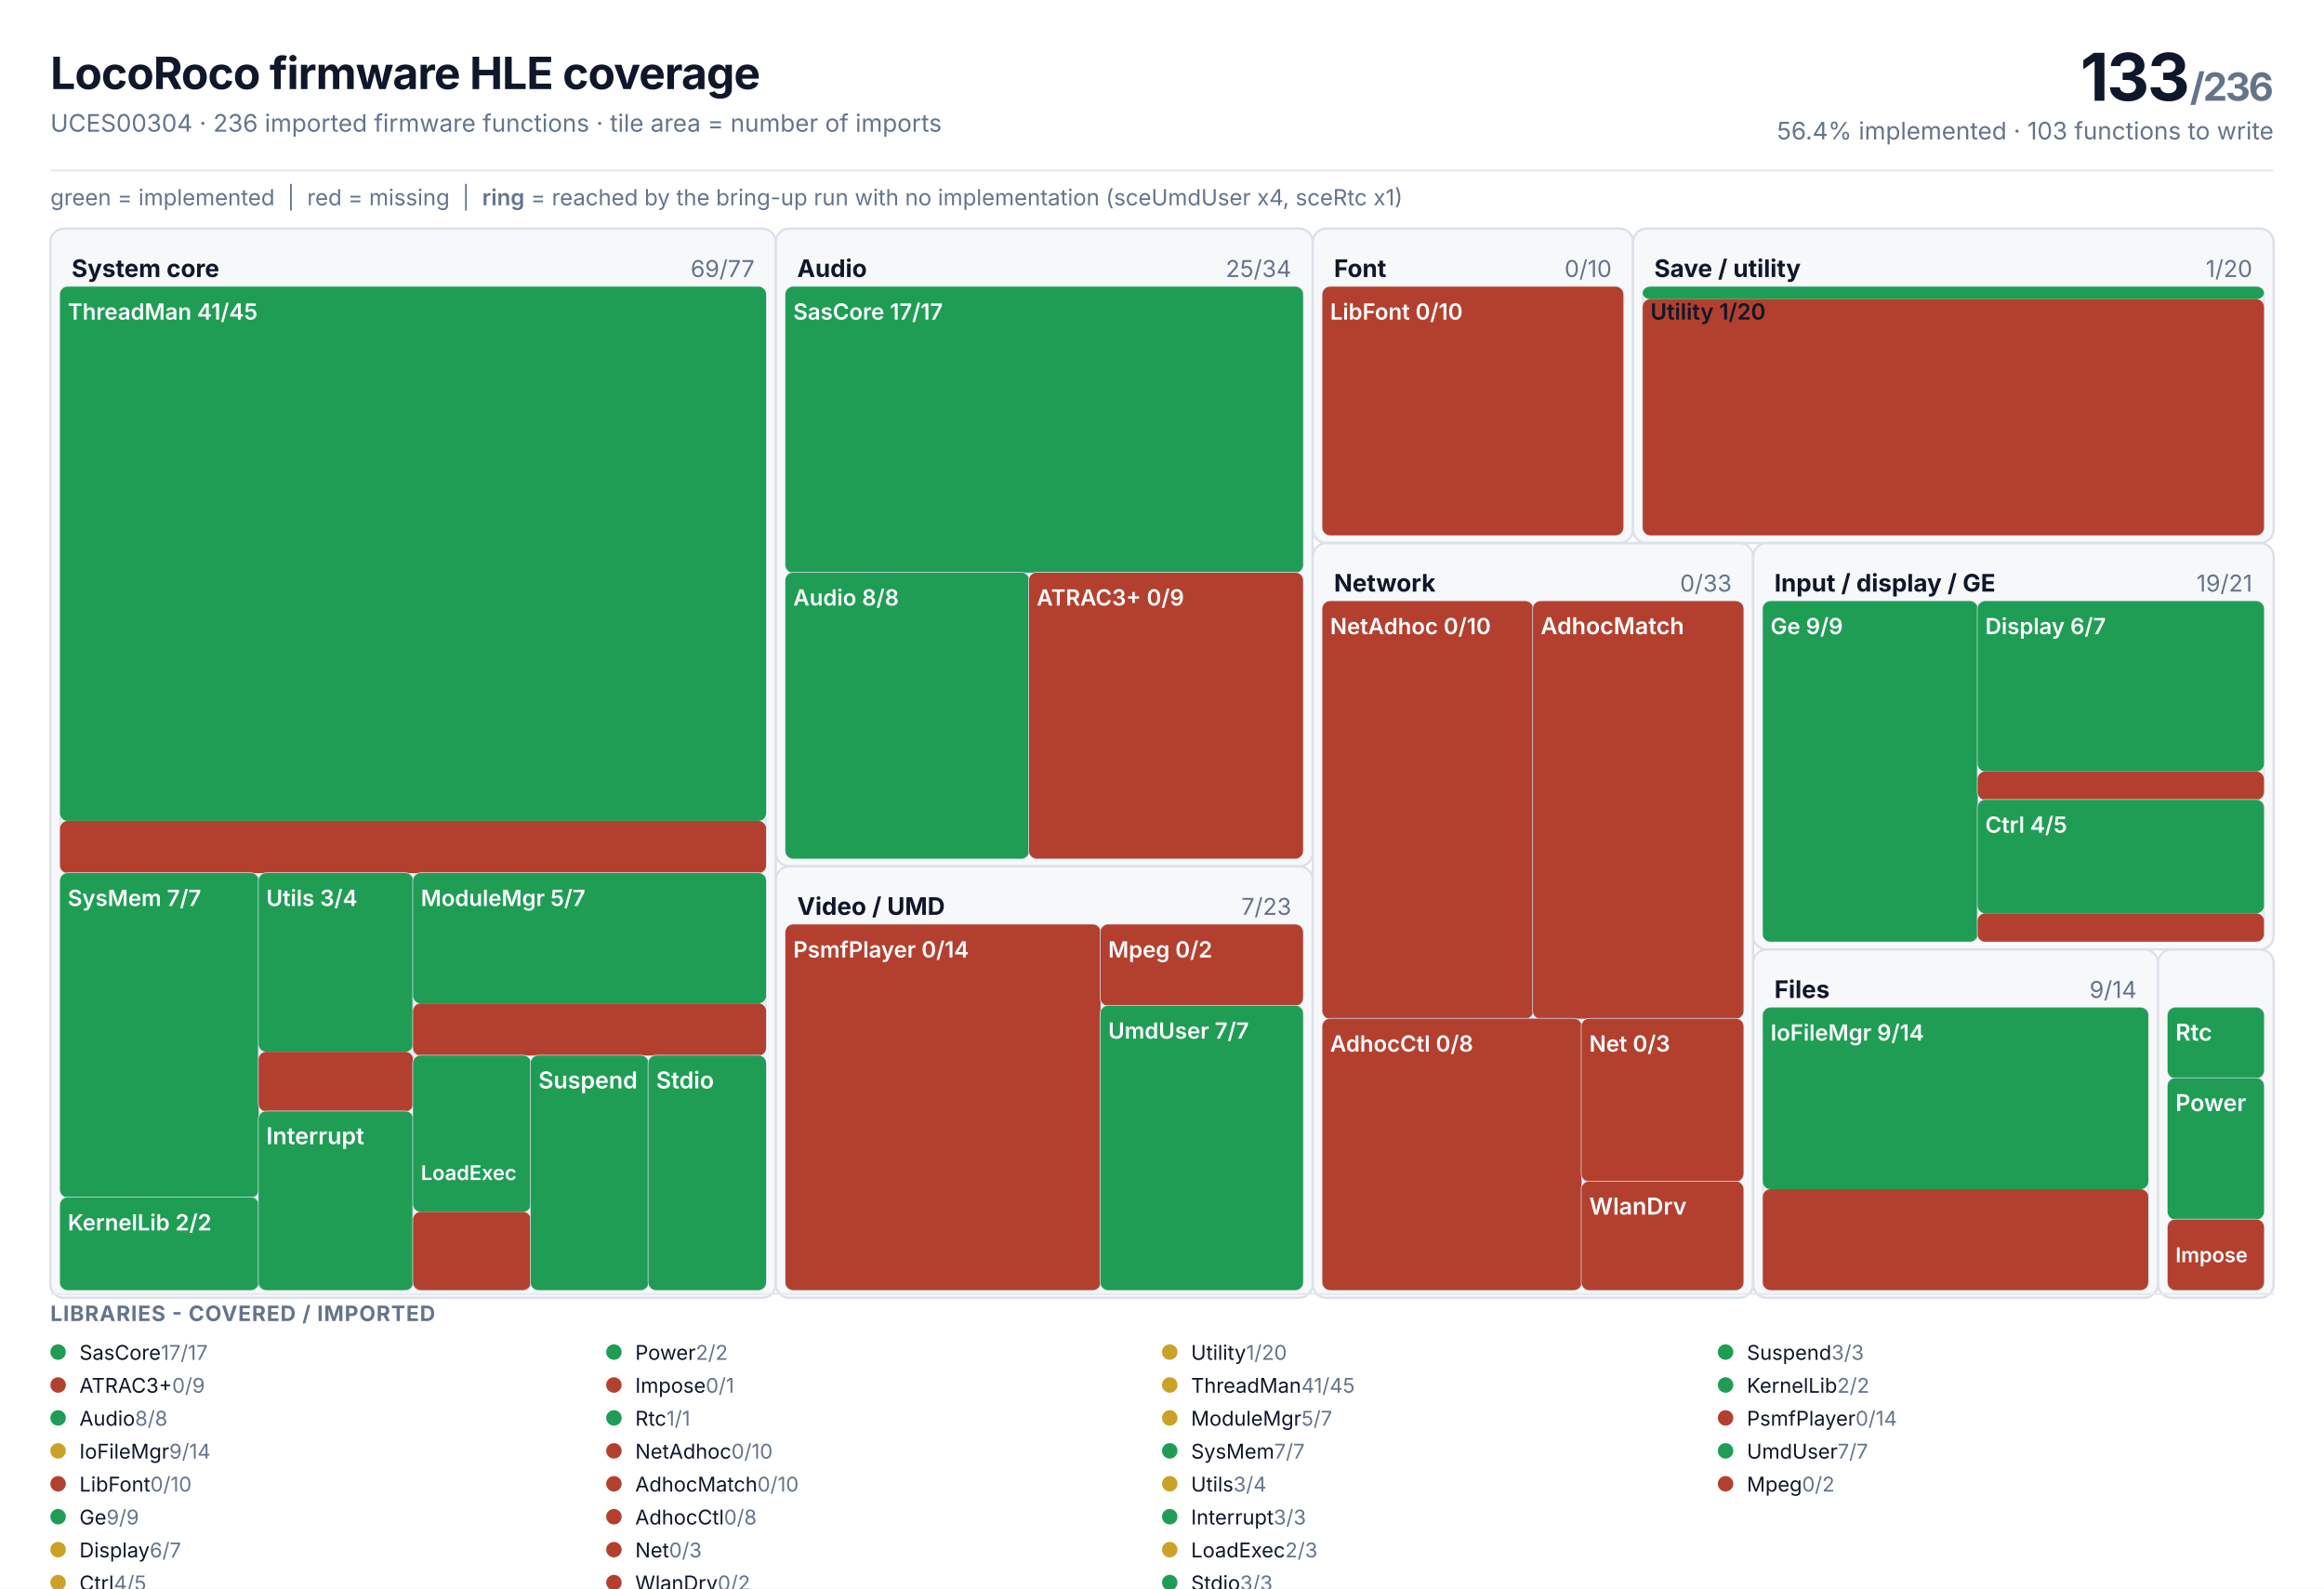
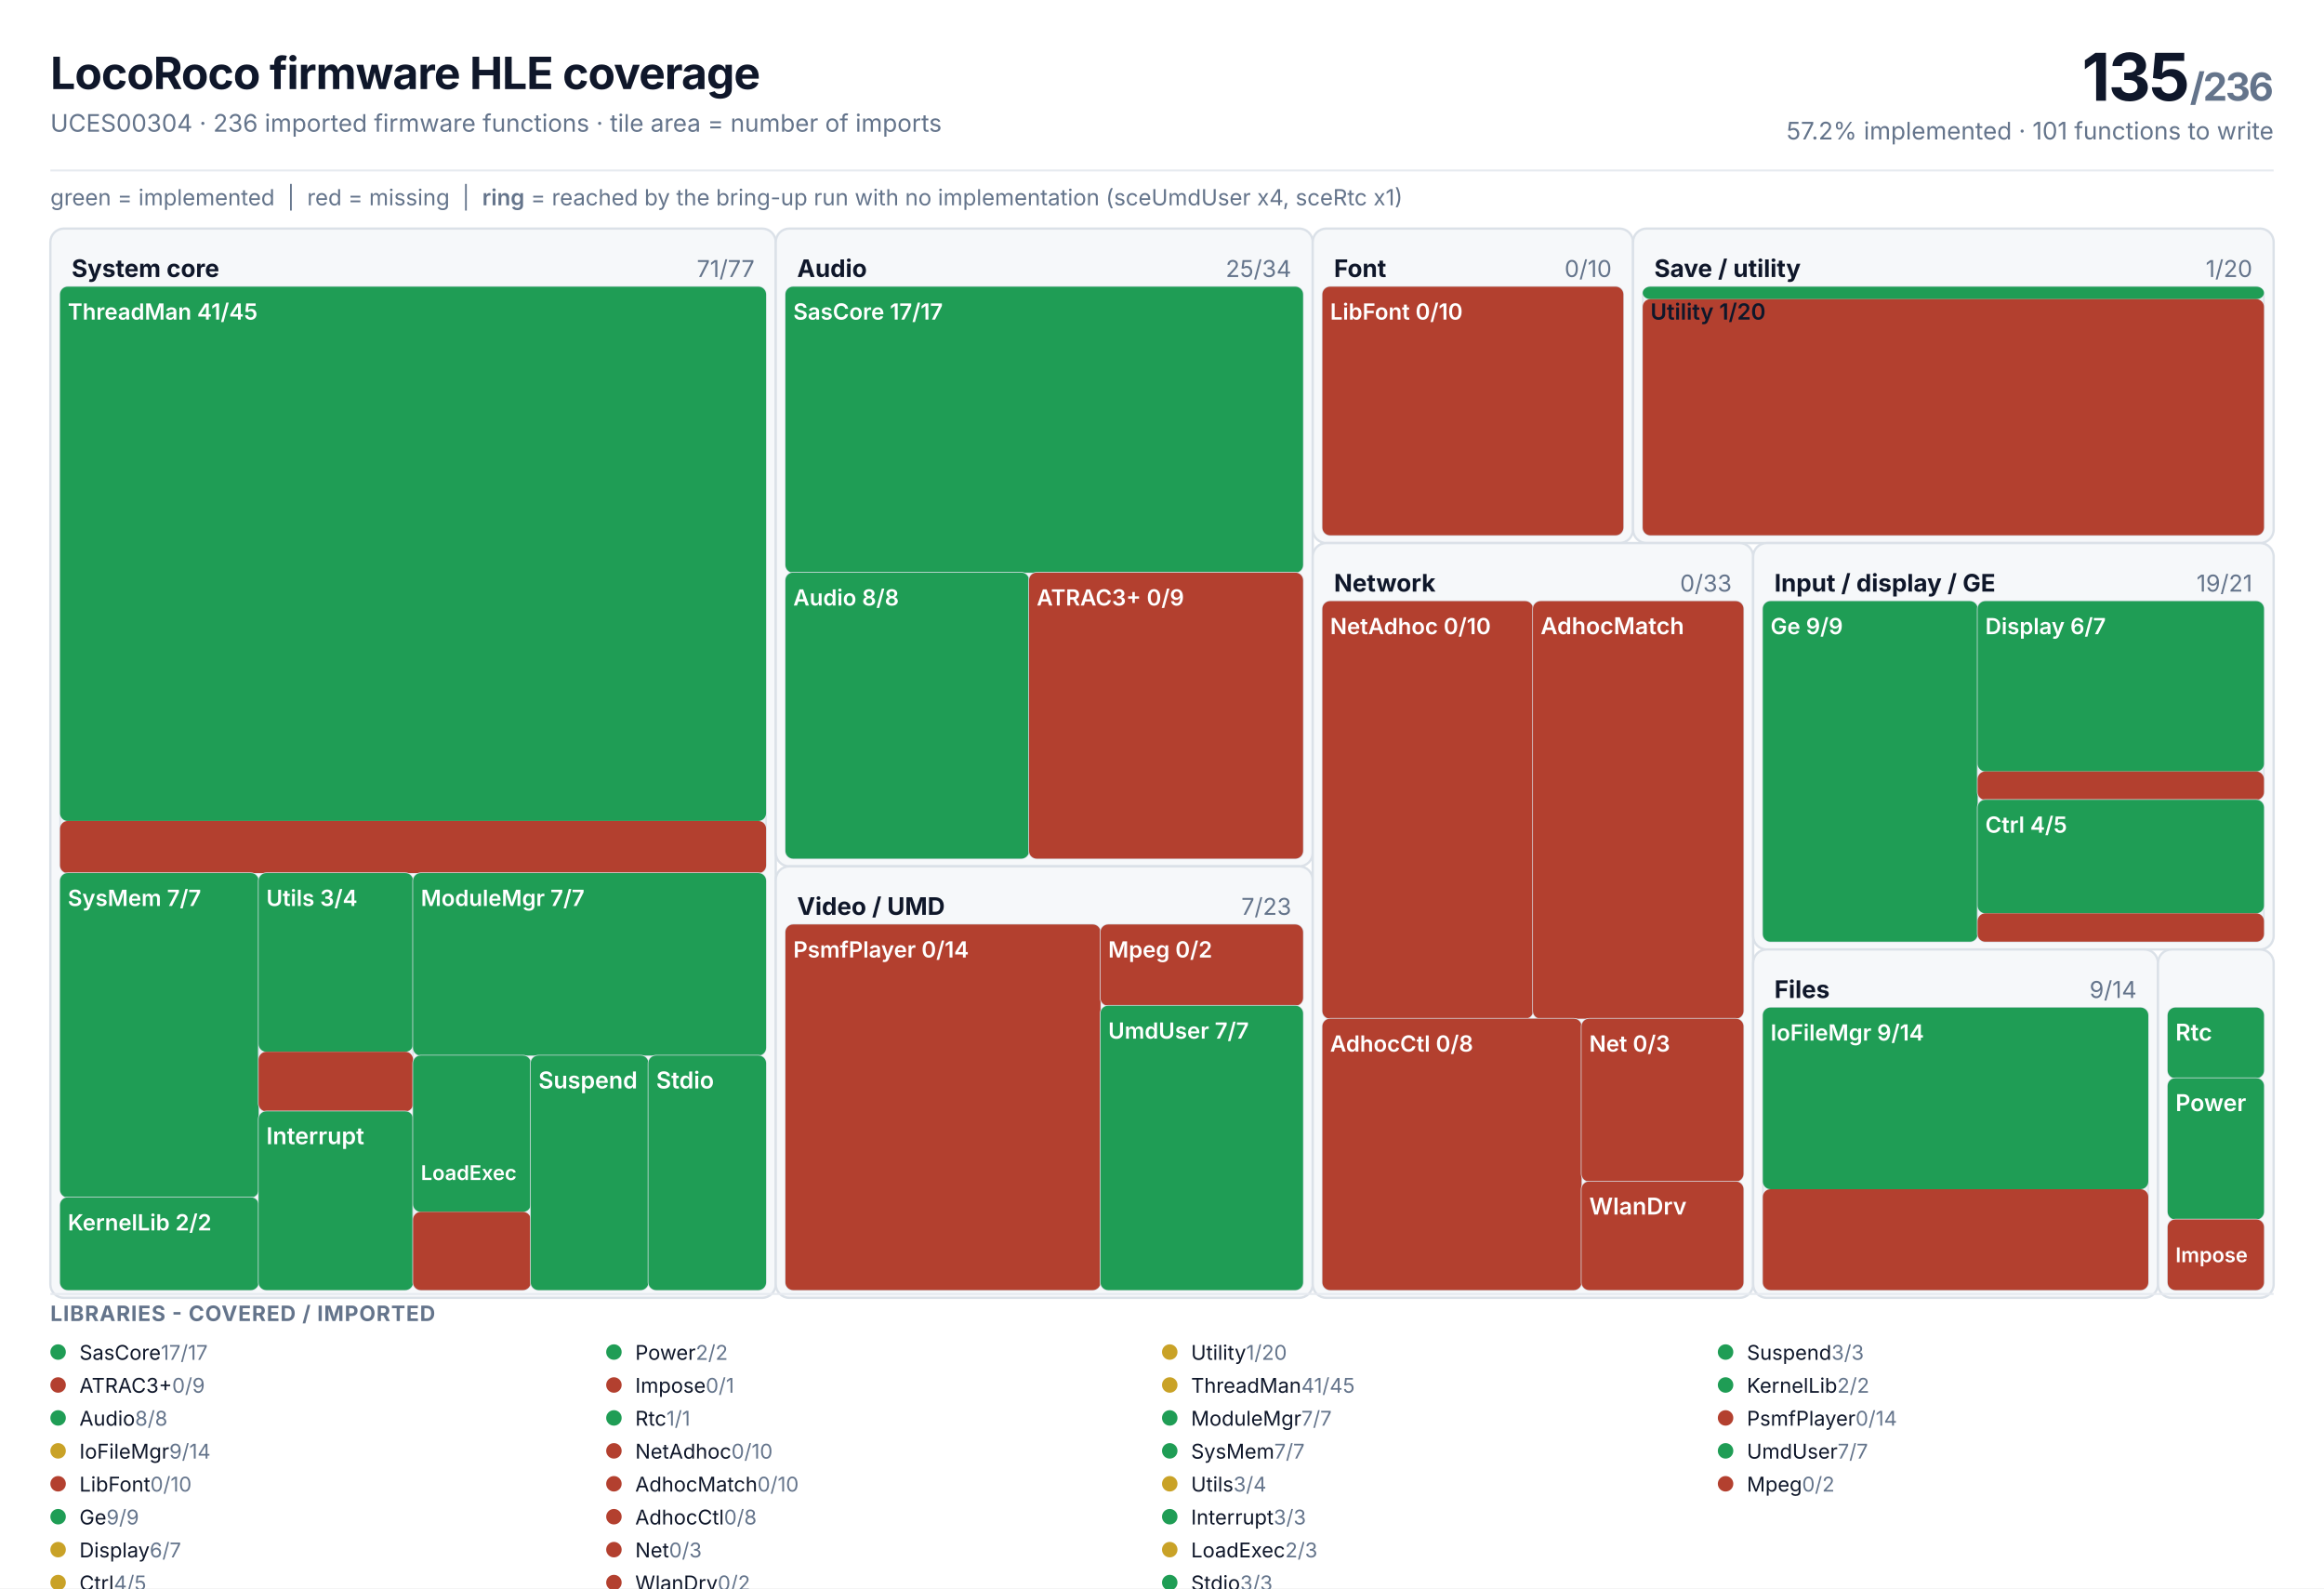
<svg xmlns="http://www.w3.org/2000/svg" viewBox="0 0 1200 820" width="1200" height="820" font-family="-apple-system,BlinkMacSystemFont,Segoe UI,Inter,Helvetica,sans-serif">
  <rect width="1200" height="820" fill="#ffffff" />
  <text x="26" y="46" font-size="23.0" font-weight="700" fill="#0f172a" letter-spacing="-0.4">LocoRoco firmware HLE coverage</text>
  <text x="26" y="68" font-size="12.5" fill="#64748b">UCES00304 · 236 imported firmware functions · tile area = number of imports</text>
-   <text x="1174" y="52" font-size="34.0" font-weight="700" fill="#0f172a" text-anchor="end" letter-spacing="-1">133<tspan font-size="20.0" fill="#64748b">/236</tspan>
-   </text>
-   <text x="1174" y="72" font-size="12.5" fill="#64748b" text-anchor="end">56.4% implemented · 103 functions to write</text>
+   <text x="1174" y="52" font-size="34.0" font-weight="700" fill="#0f172a" text-anchor="end" letter-spacing="-1">135<tspan font-size="20.0" fill="#64748b">/236</tspan>
+   </text>
+   <text x="1174" y="72" font-size="12.5" fill="#64748b" text-anchor="end">57.2% implemented · 101 functions to write</text>
  <line x1="26" y1="88" x2="1174" y2="88" stroke="#e6eaf0" stroke-width="1" />
  <text x="26" y="106" font-size="11.5" fill="#64748b">green = implemented  |  red = missing  |  <tspan font-weight="600">ring</tspan> = reached by the bring-up run with no implementation (sceUmdUser x4, sceRtc x1)</text>
  <rect x="26.00" y="118.00" width="374.56" height="552.00" fill="#f6f8fa" stroke="#dbe1e8" stroke-width="1.2" rx="7" />
  <text x="37.0" y="143.0" font-size="12.5" font-weight="650" fill="#0f172a">System core</text>
-   <text x="389.6" y="143.0" font-size="12.0" fill="#64748b" text-anchor="end">69/77</text>
+   <text x="389.6" y="143.0" font-size="12.0" fill="#64748b" text-anchor="end">71/77</text>
  <rect x="31.00" y="148.00" width="364.56" height="302.73" fill="#ecf0f4" stroke="#dbe1e8" stroke-width="0.7" rx="4" />
  <rect x="31.00" y="148.00" width="364.56" height="275.82" fill="#1f9d55" rx="4" />
  <rect x="31.00" y="423.82" width="364.56" height="26.91" fill="#b3402f" rx="4" />
  <text x="35.0" y="165.0" font-size="11.5" font-weight="620" fill="#ffffff">ThreadMan  41/45</text>
  <rect x="31.00" y="450.73" width="102.53" height="167.43" fill="#ecf0f4" stroke="#dbe1e8" stroke-width="0.7" rx="4" />
  <rect x="31.00" y="450.73" width="102.53" height="167.43" fill="#1f9d55" rx="4" />
  <text x="35.0" y="467.7" font-size="11.5" font-weight="620" fill="#ffffff">SysMem  7/7</text>
  <rect x="31.00" y="618.16" width="102.53" height="47.84" fill="#ecf0f4" stroke="#dbe1e8" stroke-width="0.7" rx="4" />
  <rect x="31.00" y="618.16" width="102.53" height="47.84" fill="#1f9d55" rx="4" />
  <text x="35.0" y="635.2" font-size="11.5" font-weight="620" fill="#ffffff">KernelLib  2/2</text>
  <rect x="133.53" y="450.73" width="79.75" height="123.01" fill="#ecf0f4" stroke="#dbe1e8" stroke-width="0.7" rx="4" />
  <rect x="133.53" y="450.73" width="79.75" height="92.26" fill="#1f9d55" rx="4" />
  <rect x="133.53" y="542.99" width="79.75" height="30.75" fill="#b3402f" rx="4" />
  <text x="137.5" y="467.7" font-size="11.5" font-weight="620" fill="#ffffff">Utils  3/4</text>
  <rect x="133.53" y="573.74" width="79.75" height="92.26" fill="#ecf0f4" stroke="#dbe1e8" stroke-width="0.7" rx="4" />
  <rect x="133.53" y="573.74" width="79.75" height="92.26" fill="#1f9d55" rx="4" />
  <text x="137.5" y="590.7" font-size="12.0" font-weight="620" fill="#ffffff">Interrupt</text>
  <rect x="213.28" y="450.73" width="182.28" height="94.18" fill="#ecf0f4" stroke="#dbe1e8" stroke-width="0.7" rx="4" />
-   <rect x="213.28" y="450.73" width="182.28" height="67.27" fill="#1f9d55" rx="4" />
-   <rect x="213.28" y="518.00" width="182.28" height="26.91" fill="#b3402f" rx="4" />
-   <text x="217.3" y="467.7" font-size="11.5" font-weight="620" fill="#ffffff">ModuleMgr  5/7</text>
+   <rect x="213.28" y="450.73" width="182.28" height="94.18" fill="#1f9d55" rx="4" />
+   <text x="217.3" y="467.7" font-size="11.5" font-weight="620" fill="#ffffff">ModuleMgr  7/7</text>
  <rect x="213.28" y="544.91" width="60.76" height="121.09" fill="#ecf0f4" stroke="#dbe1e8" stroke-width="0.7" rx="4" />
  <rect x="213.28" y="544.91" width="60.76" height="80.73" fill="#1f9d55" rx="4" />
  <rect x="213.28" y="625.64" width="60.76" height="40.36" fill="#b3402f" rx="4" />
  <text x="217.3" y="609.2" font-size="10.5" font-weight="620" fill="#ffffff">LoadExec</text>
  <rect x="274.04" y="544.91" width="60.76" height="121.09" fill="#ecf0f4" stroke="#dbe1e8" stroke-width="0.7" rx="4" />
  <rect x="274.04" y="544.91" width="60.76" height="121.09" fill="#1f9d55" rx="4" />
  <text x="278.0" y="561.9" font-size="12.0" font-weight="620" fill="#ffffff">Suspend</text>
  <rect x="334.80" y="544.91" width="60.76" height="121.09" fill="#ecf0f4" stroke="#dbe1e8" stroke-width="0.7" rx="4" />
  <rect x="334.80" y="544.91" width="60.76" height="121.09" fill="#1f9d55" rx="4" />
  <text x="338.8" y="561.9" font-size="12.0" font-weight="620" fill="#ffffff">Stdio</text>
  <rect x="400.56" y="118.00" width="277.27" height="329.26" fill="#f6f8fa" stroke="#dbe1e8" stroke-width="1.2" rx="7" />
  <text x="411.6" y="143.0" font-size="12.5" font-weight="650" fill="#0f172a">Audio</text>
  <text x="666.8" y="143.0" font-size="12.0" fill="#64748b" text-anchor="end">25/34</text>
  <rect x="405.56" y="148.00" width="267.27" height="147.63" fill="#ecf0f4" stroke="#dbe1e8" stroke-width="0.7" rx="4" />
  <rect x="405.56" y="148.00" width="267.27" height="147.63" fill="#1f9d55" rx="4" />
  <text x="409.6" y="165.0" font-size="11.5" font-weight="620" fill="#ffffff">SasCore  17/17</text>
  <rect x="405.56" y="295.63" width="125.77" height="147.63" fill="#ecf0f4" stroke="#dbe1e8" stroke-width="0.7" rx="4" />
  <rect x="405.56" y="295.63" width="125.77" height="147.63" fill="#1f9d55" rx="4" />
  <text x="409.6" y="312.6" font-size="11.5" font-weight="620" fill="#ffffff">Audio  8/8</text>
  <rect x="531.33" y="295.63" width="141.50" height="147.63" fill="#ecf0f4" stroke="#dbe1e8" stroke-width="0.7" rx="4" />
  <rect x="531.33" y="295.63" width="141.50" height="147.63" fill="#b3402f" rx="4" />
  <text x="535.3" y="312.6" font-size="11.5" font-weight="620" fill="#ffffff">ATRAC3+  0/9</text>
  <rect x="400.56" y="447.26" width="277.27" height="222.74" fill="#f6f8fa" stroke="#dbe1e8" stroke-width="1.2" rx="7" />
  <text x="411.6" y="472.3" font-size="12.5" font-weight="650" fill="#0f172a">Video / UMD</text>
  <text x="666.8" y="472.3" font-size="12.0" fill="#64748b" text-anchor="end">7/23</text>
  <rect x="405.56" y="477.26" width="162.69" height="188.74" fill="#ecf0f4" stroke="#dbe1e8" stroke-width="0.7" rx="4" />
  <rect x="405.56" y="477.26" width="162.69" height="188.74" fill="#b3402f" rx="4" />
  <text x="409.6" y="494.3" font-size="11.5" font-weight="620" fill="#ffffff">PsmfPlayer  0/14</text>
  <rect x="568.25" y="477.26" width="104.58" height="41.94" fill="#ecf0f4" stroke="#dbe1e8" stroke-width="0.7" rx="4" />
  <rect x="568.25" y="477.26" width="104.58" height="41.94" fill="#b3402f" rx="4" />
  <text x="572.2" y="494.3" font-size="11.5" font-weight="620" fill="#ffffff">Mpeg  0/2</text>
  <rect x="568.25" y="519.20" width="104.58" height="146.80" fill="#ecf0f4" stroke="#dbe1e8" stroke-width="0.7" rx="4" />
  <rect x="568.25" y="519.20" width="104.58" height="146.80" fill="#1f9d55" rx="4" />
  <text x="572.2" y="536.2" font-size="11.5" font-weight="620" fill="#ffffff">UmdUser  7/7</text>
  <rect x="677.83" y="118.00" width="165.39" height="162.35" fill="#f6f8fa" stroke="#dbe1e8" stroke-width="1.2" rx="7" />
  <text x="688.8" y="143.0" font-size="12.5" font-weight="650" fill="#0f172a">Font</text>
  <text x="832.2" y="143.0" font-size="12.0" fill="#64748b" text-anchor="end">0/10</text>
  <rect x="682.83" y="148.00" width="155.39" height="128.35" fill="#ecf0f4" stroke="#dbe1e8" stroke-width="0.7" rx="4" />
  <rect x="682.83" y="148.00" width="155.39" height="128.35" fill="#b3402f" rx="4" />
  <text x="686.8" y="165.0" font-size="11.5" font-weight="620" fill="#ffffff">LibFont  0/10</text>
  <rect x="843.22" y="118.00" width="330.78" height="162.35" fill="#f6f8fa" stroke="#dbe1e8" stroke-width="1.2" rx="7" />
  <text x="854.2" y="143.0" font-size="12.5" font-weight="650" fill="#0f172a">Save / utility</text>
  <text x="1163.0" y="143.0" font-size="12.0" fill="#64748b" text-anchor="end">1/20</text>
  <rect x="848.22" y="148.00" width="320.78" height="128.35" fill="#ecf0f4" stroke="#dbe1e8" stroke-width="0.7" rx="4" />
  <rect x="848.22" y="148.00" width="320.78" height="6.42" fill="#1f9d55" rx="4" />
  <rect x="848.22" y="154.42" width="320.78" height="121.94" fill="#b3402f" rx="4" />
  <text x="852.2" y="165.0" font-size="11.5" font-weight="620" fill="#0f172a">Utility  1/20</text>
  <rect x="677.83" y="280.35" width="227.41" height="389.65" fill="#f6f8fa" stroke="#dbe1e8" stroke-width="1.2" rx="7" />
  <text x="688.8" y="305.4" font-size="12.5" font-weight="650" fill="#0f172a">Network</text>
  <text x="894.2" y="305.4" font-size="12.0" fill="#64748b" text-anchor="end">0/33</text>
  <rect x="682.83" y="310.35" width="108.71" height="215.54" fill="#ecf0f4" stroke="#dbe1e8" stroke-width="0.7" rx="4" />
  <rect x="682.83" y="310.35" width="108.71" height="215.54" fill="#b3402f" rx="4" />
  <text x="686.8" y="327.4" font-size="11.5" font-weight="620" fill="#ffffff">NetAdhoc  0/10</text>
  <rect x="791.54" y="310.35" width="108.71" height="215.54" fill="#ecf0f4" stroke="#dbe1e8" stroke-width="0.7" rx="4" />
  <rect x="791.54" y="310.35" width="108.71" height="215.54" fill="#b3402f" rx="4" />
  <text x="795.5" y="327.4" font-size="12.0" font-weight="620" fill="#ffffff">AdhocMatch</text>
  <rect x="682.83" y="525.90" width="133.79" height="140.10" fill="#ecf0f4" stroke="#dbe1e8" stroke-width="0.7" rx="4" />
  <rect x="682.83" y="525.90" width="133.79" height="140.10" fill="#b3402f" rx="4" />
  <text x="686.8" y="542.9" font-size="11.5" font-weight="620" fill="#ffffff">AdhocCtl  0/8</text>
  <rect x="816.62" y="525.90" width="83.62" height="84.06" fill="#ecf0f4" stroke="#dbe1e8" stroke-width="0.7" rx="4" />
  <rect x="816.62" y="525.90" width="83.62" height="84.06" fill="#b3402f" rx="4" />
  <text x="820.6" y="542.9" font-size="11.5" font-weight="620" fill="#ffffff">Net  0/3</text>
  <rect x="816.62" y="609.96" width="83.62" height="56.04" fill="#ecf0f4" stroke="#dbe1e8" stroke-width="0.7" rx="4" />
  <rect x="816.62" y="609.96" width="83.62" height="56.04" fill="#b3402f" rx="4" />
  <text x="820.6" y="627.0" font-size="12.0" font-weight="620" fill="#ffffff">WlanDrv</text>
  <rect x="905.24" y="280.35" width="268.76" height="209.81" fill="#f6f8fa" stroke="#dbe1e8" stroke-width="1.2" rx="7" />
  <text x="916.2" y="305.4" font-size="12.5" font-weight="650" fill="#0f172a">Input / display / GE</text>
  <text x="1163.0" y="305.4" font-size="12.0" fill="#64748b" text-anchor="end">19/21</text>
  <rect x="910.24" y="310.35" width="110.90" height="175.81" fill="#ecf0f4" stroke="#dbe1e8" stroke-width="0.7" rx="4" />
  <rect x="910.24" y="310.35" width="110.90" height="175.81" fill="#1f9d55" rx="4" />
  <text x="914.2" y="327.4" font-size="11.5" font-weight="620" fill="#ffffff">Ge  9/9</text>
  <rect x="1021.14" y="310.35" width="147.86" height="102.56" fill="#ecf0f4" stroke="#dbe1e8" stroke-width="0.7" rx="4" />
  <rect x="1021.14" y="310.35" width="147.86" height="87.90" fill="#1f9d55" rx="4" />
  <rect x="1021.14" y="398.26" width="147.86" height="14.65" fill="#b3402f" rx="4" />
  <text x="1025.1" y="327.4" font-size="11.5" font-weight="620" fill="#ffffff">Display  6/7</text>
  <rect x="1021.14" y="412.91" width="147.86" height="73.25" fill="#ecf0f4" stroke="#dbe1e8" stroke-width="0.7" rx="4" />
  <rect x="1021.14" y="412.91" width="147.86" height="58.60" fill="#1f9d55" rx="4" />
  <rect x="1021.14" y="471.51" width="147.86" height="14.65" fill="#b3402f" rx="4" />
  <text x="1025.1" y="429.9" font-size="11.5" font-weight="620" fill="#ffffff">Ctrl  4/5</text>
  <rect x="905.24" y="490.16" width="209.03" height="179.84" fill="#f6f8fa" stroke="#dbe1e8" stroke-width="1.2" rx="7" />
  <text x="916.2" y="515.2" font-size="12.5" font-weight="650" fill="#0f172a">Files</text>
  <text x="1103.3" y="515.2" font-size="12.0" fill="#64748b" text-anchor="end">9/14</text>
  <rect x="910.24" y="520.16" width="199.03" height="145.84" fill="#ecf0f4" stroke="#dbe1e8" stroke-width="0.7" rx="4" />
  <rect x="910.24" y="520.16" width="199.03" height="93.75" fill="#1f9d55" rx="4" />
  <rect x="910.24" y="613.92" width="199.03" height="52.08" fill="#b3402f" rx="4" />
  <text x="914.2" y="537.2" font-size="11.5" font-weight="620" fill="#ffffff">IoFileMgr  9/14</text>
  <rect x="1114.28" y="490.16" width="59.72" height="179.84" fill="#f6f8fa" stroke="#dbe1e8" stroke-width="1.2" rx="7" />
  <text x="1147.7" y="580.1" font-size="10.0" font-weight="650" fill="#0f172a" text-anchor="middle" transform="rotate(-90 1147.7 580.1)">Misc</text>
  <text x="1144.1" y="663.0" font-size="11.0" fill="#64748b" text-anchor="middle">3/4</text>
  <rect x="1119.28" y="520.16" width="49.72" height="36.46" fill="#ecf0f4" stroke="#dbe1e8" stroke-width="0.7" rx="4" />
  <rect x="1119.28" y="520.16" width="49.72" height="36.46" fill="#1f9d55" rx="4" />
  <text x="1123.3" y="537.2" font-size="12.0" font-weight="620" fill="#ffffff">Rtc</text>
  <rect x="1119.28" y="556.62" width="49.72" height="72.92" fill="#ecf0f4" stroke="#dbe1e8" stroke-width="0.7" rx="4" />
  <rect x="1119.28" y="556.62" width="49.72" height="72.92" fill="#1f9d55" rx="4" />
  <text x="1123.3" y="573.6" font-size="12.0" font-weight="620" fill="#ffffff">Power</text>
  <rect x="1119.28" y="629.54" width="49.72" height="36.46" fill="#ecf0f4" stroke="#dbe1e8" stroke-width="0.7" rx="4" />
  <rect x="1119.28" y="629.54" width="49.72" height="36.46" fill="#b3402f" rx="4" />
  <text x="1123.3" y="651.6" font-size="10.5" font-weight="620" fill="#ffffff">Impose</text>
  <line x1="26" y1="668" x2="1174" y2="668" stroke="#e6eaf0" stroke-width="1" />
  <text x="26" y="682" font-size="11.0" font-weight="650" fill="#64748b" letter-spacing="0.4">LIBRARIES - COVERED / IMPORTED</text>
  <circle cx="30.0" cy="698.0" r="4" fill="#1f9d55" />
  <text x="41.0" y="702.0" font-size="10.5" fill="#0f172a">
    <tspan fill="#64748b" />SasCore<tspan fill="#64748b">  17/17</tspan>
  </text>
  <circle cx="30.0" cy="715.0" r="4" fill="#b3402f" />
  <text x="41.0" y="719.0" font-size="10.5" fill="#0f172a">
    <tspan fill="#64748b" />ATRAC3+<tspan fill="#64748b">  0/9</tspan>
  </text>
  <circle cx="30.0" cy="732.0" r="4" fill="#1f9d55" />
  <text x="41.0" y="736.0" font-size="10.5" fill="#0f172a">
    <tspan fill="#64748b" />Audio<tspan fill="#64748b">  8/8</tspan>
  </text>
  <circle cx="30.0" cy="749.0" r="4" fill="#c9a227" />
  <text x="41.0" y="753.0" font-size="10.5" fill="#0f172a">
    <tspan fill="#64748b" />IoFileMgr<tspan fill="#64748b">  9/14</tspan>
  </text>
  <circle cx="30.0" cy="766.0" r="4" fill="#b3402f" />
  <text x="41.0" y="770.0" font-size="10.5" fill="#0f172a">
    <tspan fill="#64748b" />LibFont<tspan fill="#64748b">  0/10</tspan>
  </text>
  <circle cx="30.0" cy="783.0" r="4" fill="#1f9d55" />
  <text x="41.0" y="787.0" font-size="10.5" fill="#0f172a">
    <tspan fill="#64748b" />Ge<tspan fill="#64748b">  9/9</tspan>
  </text>
  <circle cx="30.0" cy="800.0" r="4" fill="#c9a227" />
  <text x="41.0" y="804.0" font-size="10.5" fill="#0f172a">
    <tspan fill="#64748b" />Display<tspan fill="#64748b">  6/7</tspan>
  </text>
  <circle cx="30.0" cy="817.0" r="4" fill="#c9a227" />
  <text x="41.0" y="821.0" font-size="10.5" fill="#0f172a">
    <tspan fill="#64748b" />Ctrl<tspan fill="#64748b">  4/5</tspan>
  </text>
  <circle cx="317.0" cy="698.0" r="4" fill="#1f9d55" />
  <text x="328.0" y="702.0" font-size="10.5" fill="#0f172a">
    <tspan fill="#64748b" />Power<tspan fill="#64748b">  2/2</tspan>
  </text>
  <circle cx="317.0" cy="715.0" r="4" fill="#b3402f" />
  <text x="328.0" y="719.0" font-size="10.5" fill="#0f172a">
    <tspan fill="#64748b" />Impose<tspan fill="#64748b">  0/1</tspan>
  </text>
  <circle cx="317.0" cy="732.0" r="4" fill="#1f9d55" />
  <text x="328.0" y="736.0" font-size="10.5" fill="#0f172a">
    <tspan fill="#64748b" />Rtc<tspan fill="#64748b">  1/1</tspan>
  </text>
  <circle cx="317.0" cy="749.0" r="4" fill="#b3402f" />
  <text x="328.0" y="753.0" font-size="10.5" fill="#0f172a">
    <tspan fill="#64748b" />NetAdhoc<tspan fill="#64748b">  0/10</tspan>
  </text>
  <circle cx="317.0" cy="766.0" r="4" fill="#b3402f" />
  <text x="328.0" y="770.0" font-size="10.5" fill="#0f172a">
    <tspan fill="#64748b" />AdhocMatch<tspan fill="#64748b">  0/10</tspan>
  </text>
  <circle cx="317.0" cy="783.0" r="4" fill="#b3402f" />
  <text x="328.0" y="787.0" font-size="10.5" fill="#0f172a">
    <tspan fill="#64748b" />AdhocCtl<tspan fill="#64748b">  0/8</tspan>
  </text>
  <circle cx="317.0" cy="800.0" r="4" fill="#b3402f" />
  <text x="328.0" y="804.0" font-size="10.5" fill="#0f172a">
    <tspan fill="#64748b" />Net<tspan fill="#64748b">  0/3</tspan>
  </text>
  <circle cx="317.0" cy="817.0" r="4" fill="#b3402f" />
  <text x="328.0" y="821.0" font-size="10.5" fill="#0f172a">
    <tspan fill="#64748b" />WlanDrv<tspan fill="#64748b">  0/2</tspan>
  </text>
  <circle cx="604.0" cy="698.0" r="4" fill="#c9a227" />
  <text x="615.0" y="702.0" font-size="10.5" fill="#0f172a">
    <tspan fill="#64748b" />Utility<tspan fill="#64748b">  1/20</tspan>
  </text>
  <circle cx="604.0" cy="715.0" r="4" fill="#c9a227" />
  <text x="615.0" y="719.0" font-size="10.5" fill="#0f172a">
    <tspan fill="#64748b" />ThreadMan<tspan fill="#64748b">  41/45</tspan>
  </text>
-   <circle cx="604.0" cy="732.0" r="4" fill="#c9a227" />
+   <circle cx="604.0" cy="732.0" r="4" fill="#1f9d55" />
  <text x="615.0" y="736.0" font-size="10.5" fill="#0f172a">
-     <tspan fill="#64748b" />ModuleMgr<tspan fill="#64748b">  5/7</tspan>
+     <tspan fill="#64748b" />ModuleMgr<tspan fill="#64748b">  7/7</tspan>
  </text>
  <circle cx="604.0" cy="749.0" r="4" fill="#1f9d55" />
  <text x="615.0" y="753.0" font-size="10.5" fill="#0f172a">
    <tspan fill="#64748b" />SysMem<tspan fill="#64748b">  7/7</tspan>
  </text>
  <circle cx="604.0" cy="766.0" r="4" fill="#c9a227" />
  <text x="615.0" y="770.0" font-size="10.5" fill="#0f172a">
    <tspan fill="#64748b" />Utils<tspan fill="#64748b">  3/4</tspan>
  </text>
  <circle cx="604.0" cy="783.0" r="4" fill="#1f9d55" />
  <text x="615.0" y="787.0" font-size="10.5" fill="#0f172a">
    <tspan fill="#64748b" />Interrupt<tspan fill="#64748b">  3/3</tspan>
  </text>
  <circle cx="604.0" cy="800.0" r="4" fill="#c9a227" />
  <text x="615.0" y="804.0" font-size="10.5" fill="#0f172a">
    <tspan fill="#64748b" />LoadExec<tspan fill="#64748b">  2/3</tspan>
  </text>
  <circle cx="604.0" cy="817.0" r="4" fill="#1f9d55" />
  <text x="615.0" y="821.0" font-size="10.5" fill="#0f172a">
    <tspan fill="#64748b" />Stdio<tspan fill="#64748b">  3/3</tspan>
  </text>
  <circle cx="891.0" cy="698.0" r="4" fill="#1f9d55" />
  <text x="902.0" y="702.0" font-size="10.5" fill="#0f172a">
    <tspan fill="#64748b" />Suspend<tspan fill="#64748b">  3/3</tspan>
  </text>
  <circle cx="891.0" cy="715.0" r="4" fill="#1f9d55" />
  <text x="902.0" y="719.0" font-size="10.5" fill="#0f172a">
    <tspan fill="#64748b" />KernelLib<tspan fill="#64748b">  2/2</tspan>
  </text>
  <circle cx="891.0" cy="732.0" r="4" fill="#b3402f" />
  <text x="902.0" y="736.0" font-size="10.5" fill="#0f172a">
    <tspan fill="#64748b" />PsmfPlayer<tspan fill="#64748b">  0/14</tspan>
  </text>
  <circle cx="891.0" cy="749.0" r="4" fill="#1f9d55" />
  <text x="902.0" y="753.0" font-size="10.5" fill="#0f172a">
    <tspan fill="#64748b" />UmdUser<tspan fill="#64748b">  7/7</tspan>
  </text>
  <circle cx="891.0" cy="766.0" r="4" fill="#b3402f" />
  <text x="902.0" y="770.0" font-size="10.5" fill="#0f172a">
    <tspan fill="#64748b" />Mpeg<tspan fill="#64748b">  0/2</tspan>
  </text>
</svg>
